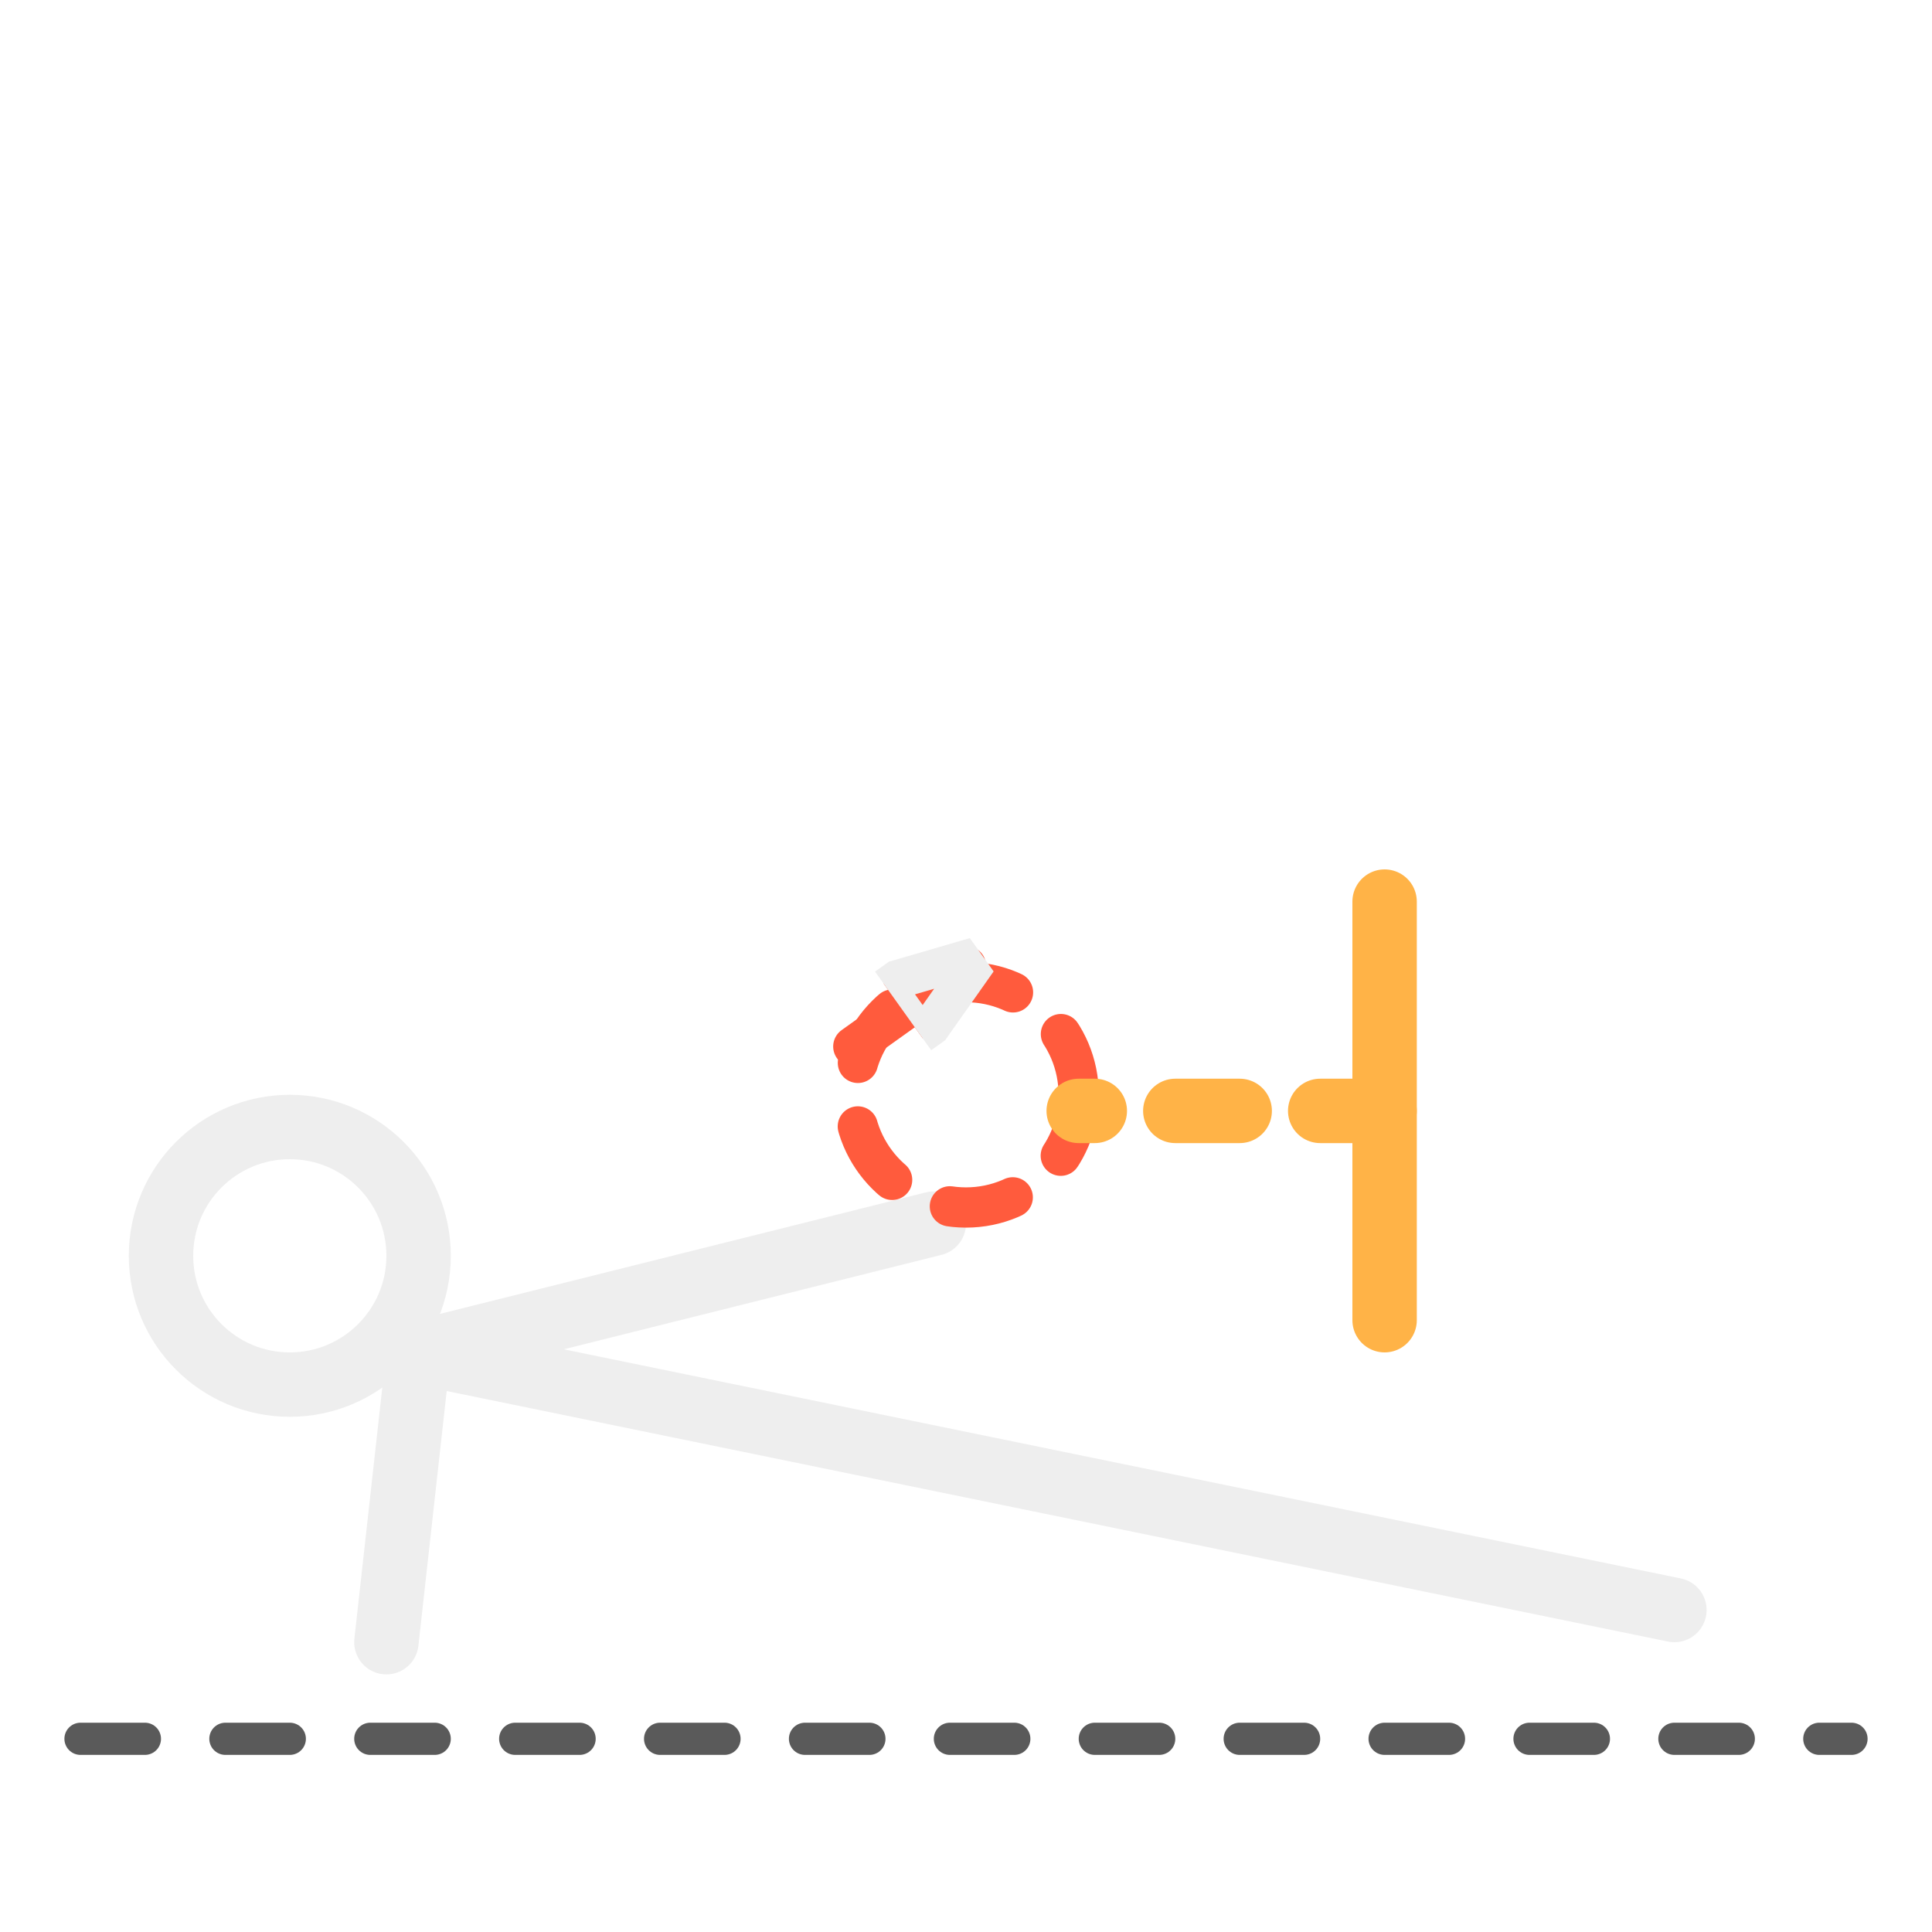
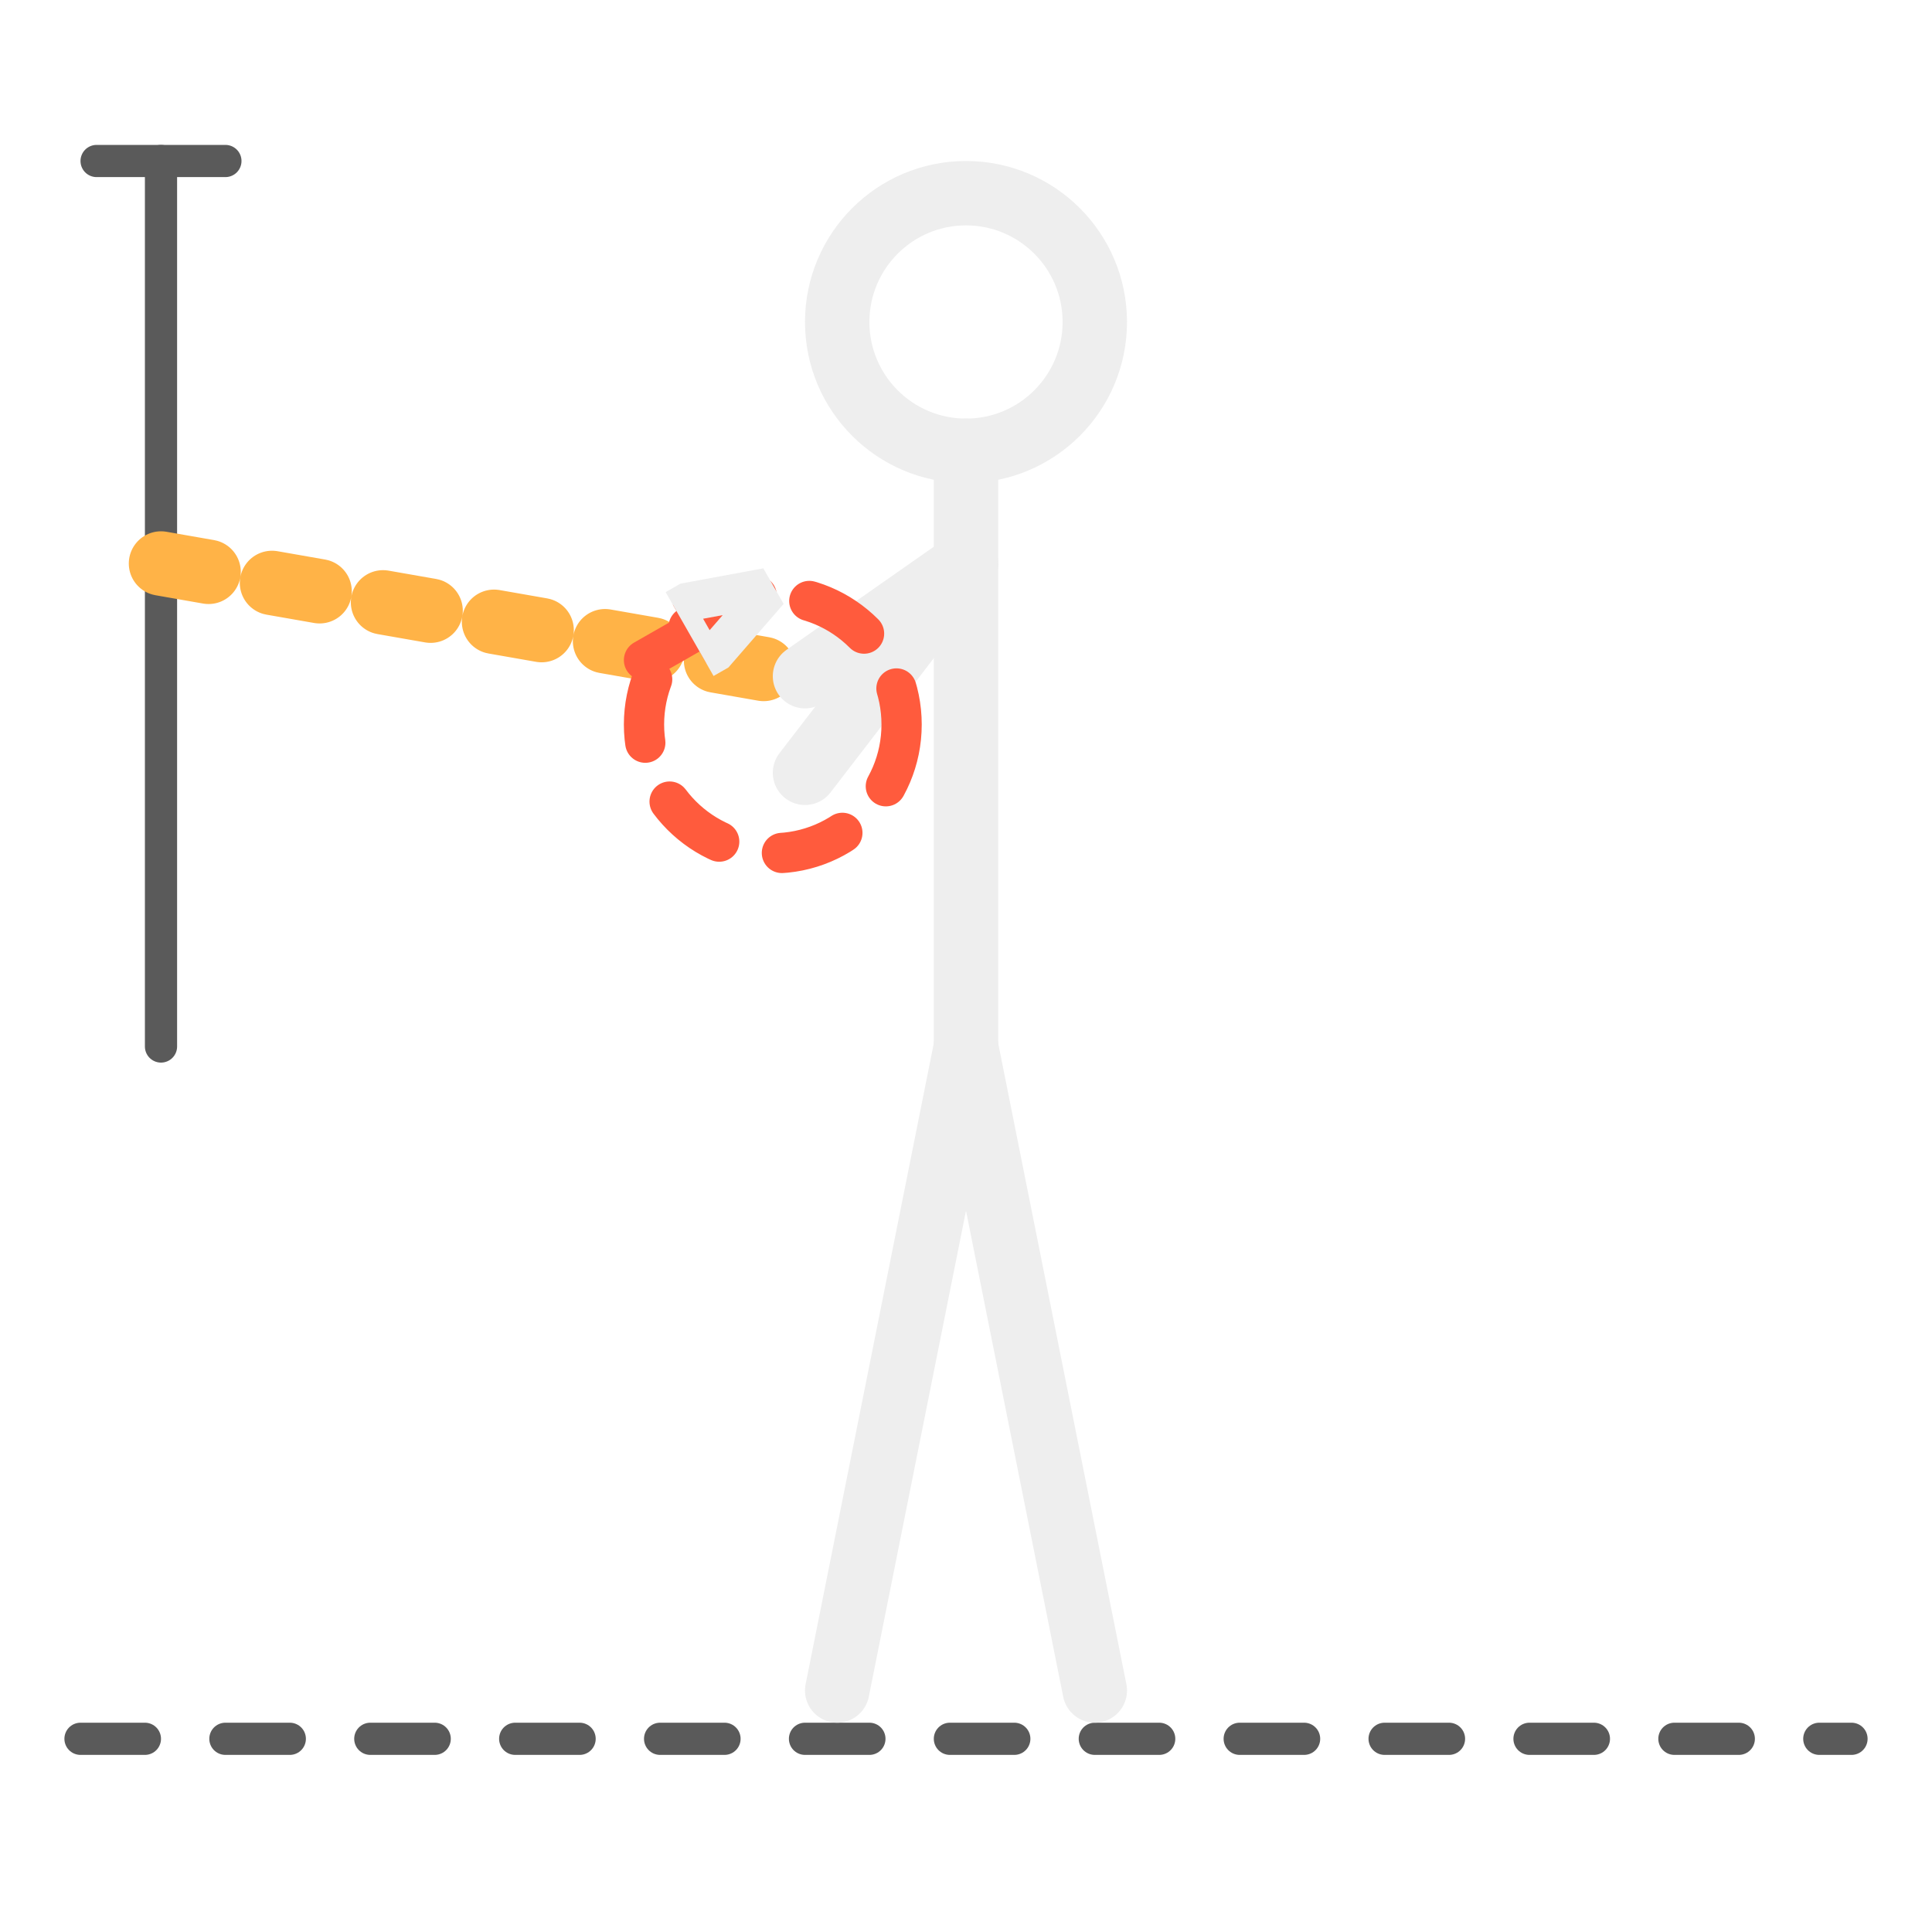
<svg xmlns="http://www.w3.org/2000/svg" viewBox="0 0 120 120" fill="none" stroke="#eee" stroke-width="4" stroke-linecap="round" stroke-linejoin="round">
  <defs>
    <marker id="ah-stir-the-pot" viewBox="0 0 10 10" refX="8" refY="5" markerWidth="6" markerHeight="6" markerUnits="userSpaceOnUse" orient="auto-start-reverse">
      <path d="M0 1.5 L10 5 L0 8.5 z" fill="#ff5b3d" />
    </marker>
  </defs>
  <line x1="5" y1="108" x2="115" y2="108" stroke="#5a5a5a" stroke-width="2" stroke-dasharray="4 5" />
-   <circle cx="18" cy="78" r="8" />
-   <line x1="26" y1="84" x2="104" y2="100" />
-   <line x1="26" y1="84" x2="24" y2="102" />
-   <line x1="26" y1="84" x2="58" y2="76" />
-   <circle cx="60" cy="68" r="7" stroke="#ff5b3d" stroke-width="2.5" stroke-dasharray="4 4" />
-   <line x1="53" y1="65" x2="60" y2="60" stroke="#ff5b3d" stroke-width="2.5" marker-end="url(#ah-stir-the-pot)" />
-   <line x1="86" y1="56" x2="86" y2="82" stroke="#ffb347" />
-   <path d="M86 69 L67 69" stroke="#ffb347" stroke-dasharray="4 5" />
+   <line x1="10" y1="10" x2="10" y2="65" stroke="#5a5a5a" stroke-width="2" />
+   <line x1="6" y1="10" x2="14" y2="10" stroke="#5a5a5a" stroke-width="2" />
+   <line x1="10" y1="35" x2="50" y2="42" stroke="#ffb347" stroke-dasharray="3 4" />
+   <circle cx="60" cy="20" r="8" />
+   <line x1="60" y1="28" x2="60" y2="65" />
+   <line x1="60" y1="65" x2="52" y2="105" />
+   <line x1="60" y1="65" x2="68" y2="105" />
+   <line x1="60" y1="35" x2="50" y2="42" />
+   <line x1="60" y1="35" x2="50" y2="48" />
+   <circle cx="48" cy="45" r="8" stroke="#ff5b3d" stroke-width="2.5" stroke-dasharray="4 4" />
+   <line x1="40" y1="41" x2="47" y2="37" stroke="#ff5b3d" stroke-width="2.5" marker-end="url(#ah-stir-the-pot)" />
</svg>
